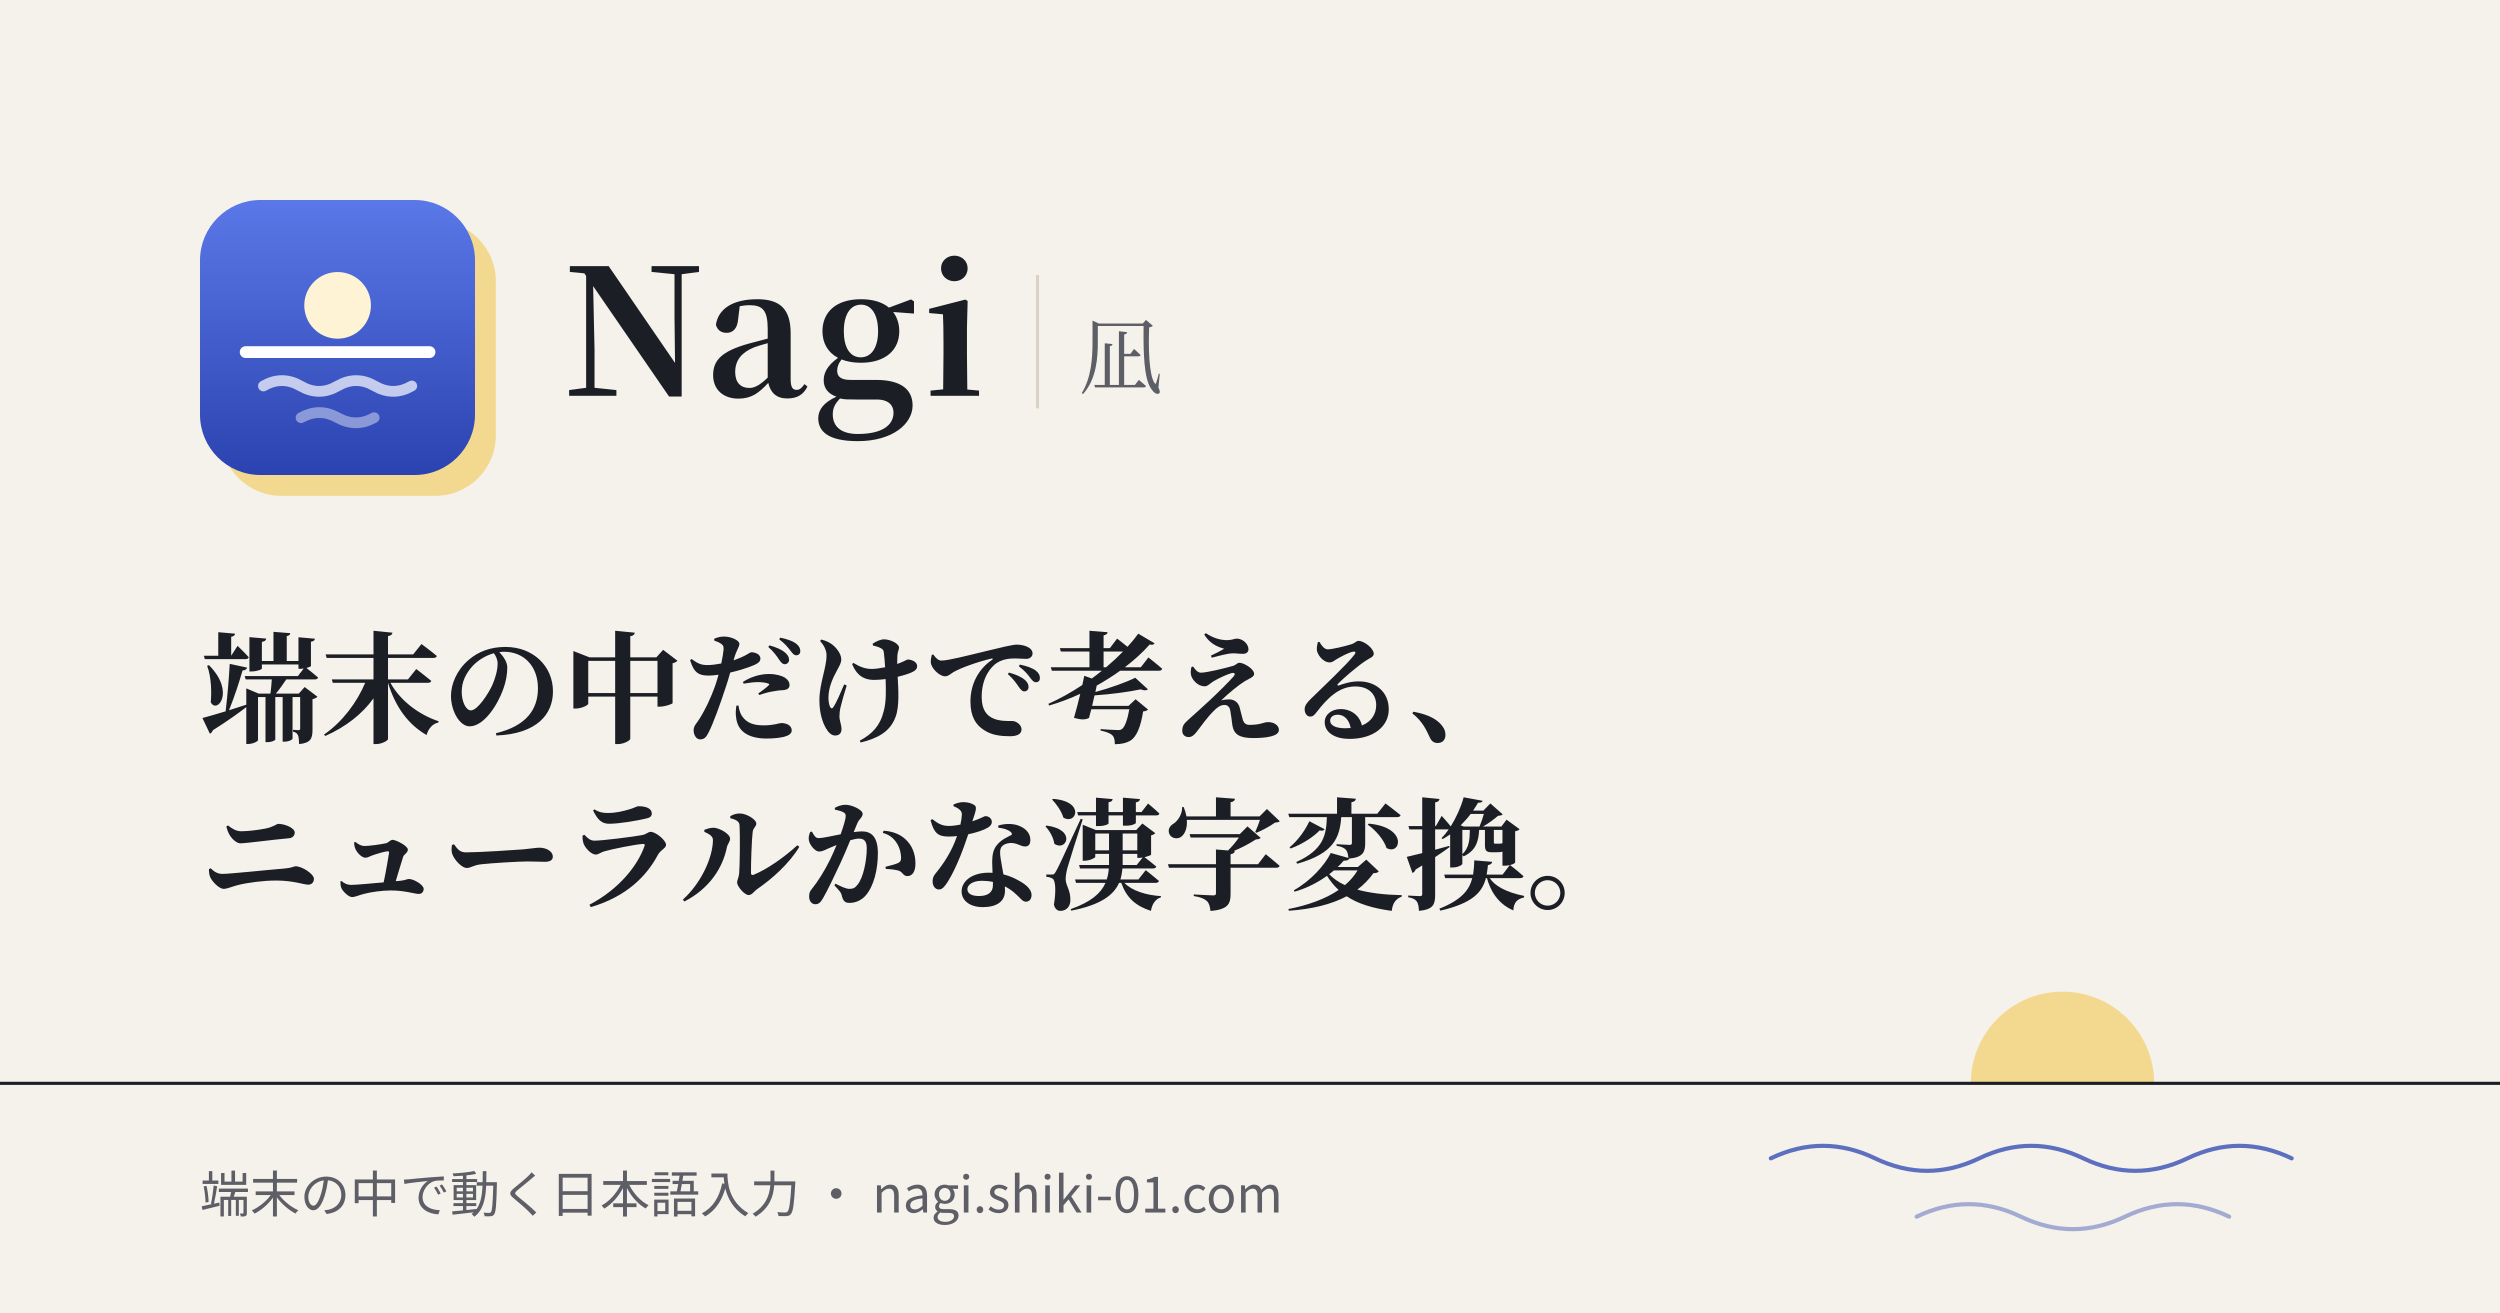
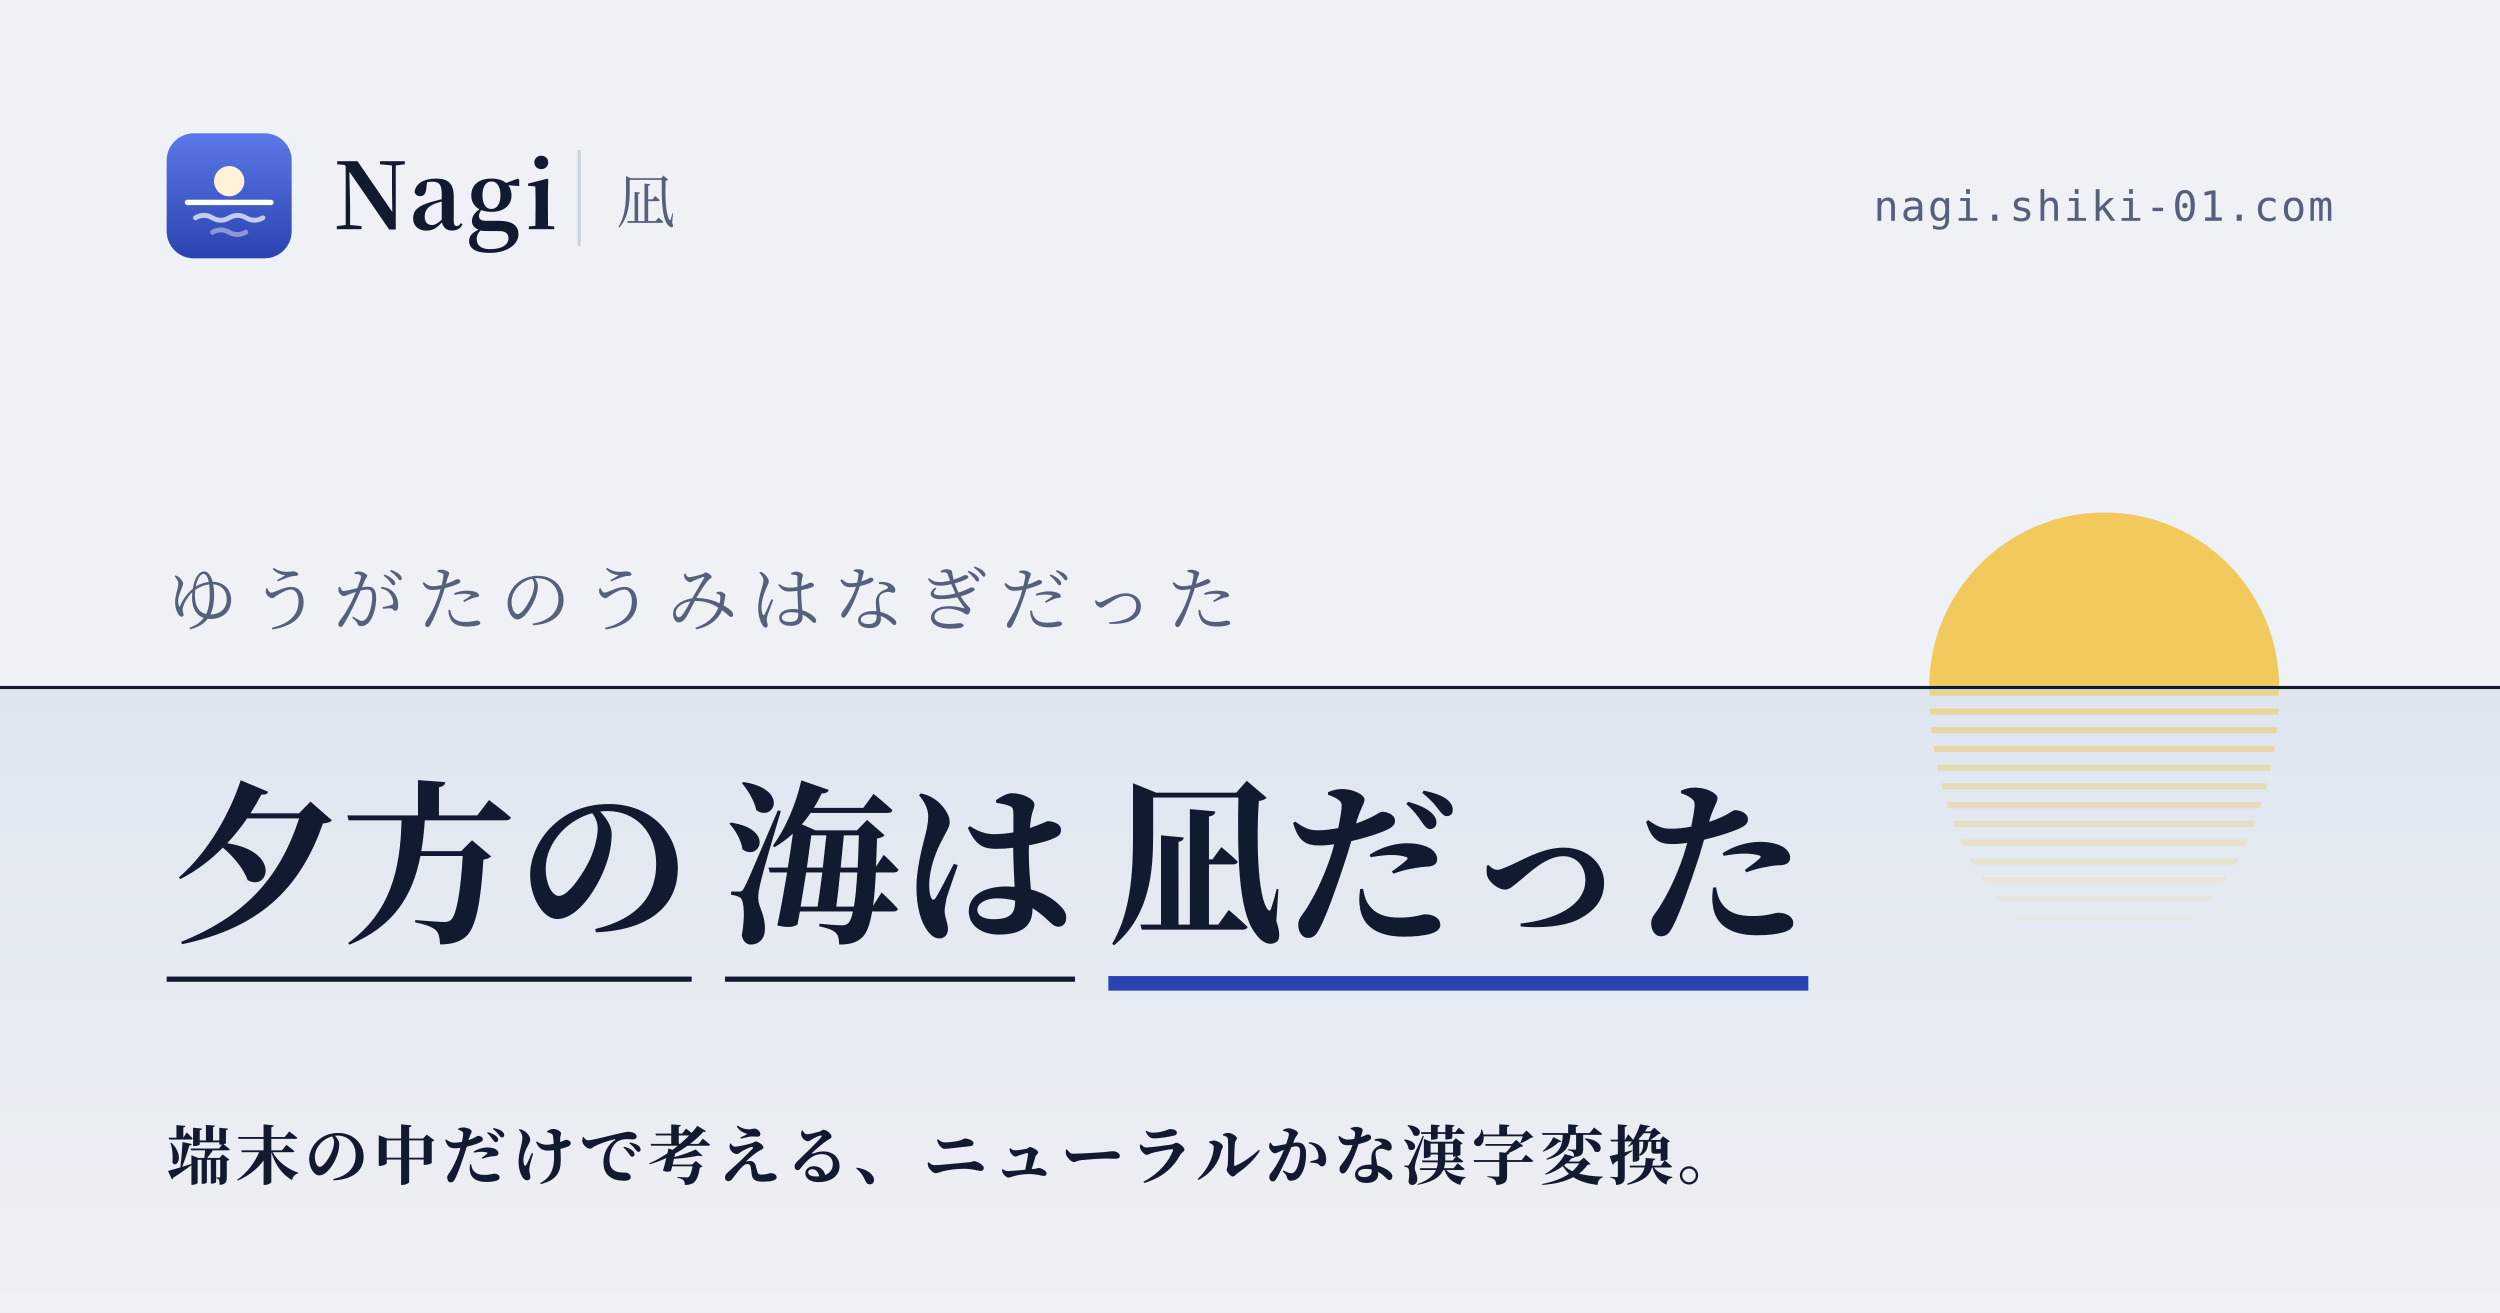
<svg xmlns="http://www.w3.org/2000/svg" viewBox="0 0 1200 630" width="1200" height="630">
  <defs>
    <linearGradient id="g" x1="0" y1="0" x2="0" y2="1">
      <stop offset="0" stop-color="#5b78e8" />
      <stop offset="1" stop-color="#2b43b0" />
    </linearGradient>
+     <linearGradient id="w" x1="0" y1="0" x2="0" y2="1">
+       <stop offset="0" stop-color="#dfe6f0" />
+       <stop offset="1" stop-color="#eef1f5" />
+     </linearGradient>
+     <clipPath id="r">
+       <ellipse cx="1010" cy="330" rx="84" ry="128" />
+     </clipPath>
  </defs>
-   <rect width="1200" height="630" fill="#f5f2eb" />
-   <g transform="translate(96 96)">
-     <rect x="10" y="10" width="132" height="132" rx="29" fill="#f3d98f" />
-     <rect width="132" height="132" rx="29" fill="url(#g)" />
-     <g transform="scale(.129)">
+   <rect width="1200" height="630" fill="#eef1f5" />
+   <rect y="330" width="1200" height="300" fill="url(#w)" />
+   <path d="M926 330a84 84 0 0 1 168 0z" fill="#f1c95d" />
+   <g fill="#f1c95d" clip-path="url(#r)">
+     <rect x="926" y="331" width="168" height="3" opacity="0.62" />
+     <rect x="926" y="340" width="168" height="3" opacity="0.57" />
+     <rect x="926" y="349" width="168" height="3" opacity="0.53" />
+     <rect x="926" y="358" width="168" height="3" opacity="0.48" />
+     <rect x="926" y="367" width="168" height="3" opacity="0.44" />
+     <rect x="926" y="376" width="168" height="3" opacity="0.40" />
+     <rect x="926" y="385" width="168" height="3" opacity="0.35" />
+     <rect x="926" y="394" width="168" height="3" opacity="0.30" />
+     <rect x="926" y="403" width="168" height="3" opacity="0.26" />
+     <rect x="926" y="412" width="168" height="3" opacity="0.22" />
+     <rect x="926" y="421" width="168" height="3" opacity="0.17" />
+     <rect x="926" y="430" width="168" height="3" opacity="0.12" />
+     <rect x="926" y="439" width="168" height="3" opacity="0.08" />
+   </g>
+   <path d="M0 330H1200" stroke="#121a30" stroke-width="1.5" />
+   <g transform="translate(80 64)">
+     <rect width="60" height="60" rx="13" fill="url(#g)" />
+     <g transform="scale(.0586)">
      <circle cx="512" cy="392" r="124" fill="#fff3d6" />
      <path d="M170 566H854" stroke="#ffffff" stroke-width="44" stroke-linecap="round" />
      <path d="M236 692q69-40 138 0t138 0t138 0t138 0" fill="none" stroke="#ffffff" stroke-opacity=".7" stroke-width="40" stroke-linecap="round" stroke-linejoin="round" />
      <path d="M376 810q68-38 136 0t136 0" fill="none" stroke="#ffffff" stroke-opacity=".42" stroke-width="40" stroke-linecap="round" stroke-linejoin="round" />
    </g>
  </g>
-   <text x="270" y="190" font-size="84" font-weight="600" fill="#1c1e26" font-family="'Hiragino Mincho ProN','Noto Serif CJK JP',serif" letter-spacing="3">Nagi</text>
-   <path d="M498 132V196" stroke="#d9d3c5" stroke-width="1.5" />
-   <text x="518" y="186" font-size="40" fill="#5d5e66" font-family="'Hiragino Mincho ProN','Noto Serif CJK JP',serif">凪</text>
-   <text x="96" y="352" font-size="58" font-weight="600" fill="#1c1e26" font-family="'Hiragino Mincho ProN','Noto Serif CJK JP',serif">端末の中だけで考える、</text>
-   <text x="96" y="432" font-size="58" font-weight="600" fill="#1c1e26" font-family="'Hiragino Mincho ProN','Noto Serif CJK JP',serif">ニューラルかな漢字変換。</text>
-   <circle cx="990" cy="520" r="44" fill="#f3d98f" />
-   <rect x="930" y="520" width="120" height="50" fill="#f5f2eb" />
-   <path d="M0 520H1200" stroke="#1c1e26" stroke-width="1.5" />
-   <path d="M850 556q25-12 50 0t50 0t50 0t50 0t50 0" fill="none" stroke="#2b43b0" stroke-opacity=".75" stroke-width="2" stroke-linecap="round" />
-   <path d="M920 584q25-12 50 0t50 0t50 0" fill="none" stroke="#2b43b0" stroke-opacity=".4" stroke-width="2" stroke-linecap="round" />
-   <text x="96" y="582" font-size="24" fill="#5d5e66" font-family="'Hiragino Sans','Noto Sans CJK JP',sans-serif">端末の中で動く日本語入力 ・ nagi.shiki-01.com</text>
+   <g font-family="'Noto Serif JP','Hiragino Mincho ProN','Yu Mincho','Noto Serif CJK JP',serif">
+     <text x="160" y="110" font-size="44" font-weight="600" fill="#121a30" letter-spacing="2">Nagi</text>
+     <path d="M278 72V118" stroke="#cbd3df" stroke-width="1.5" />
+     <text x="296" y="107" font-size="28" fill="#55607a">凪</text>
+     <text x="80" y="300" font-size="34" fill="#55607a" letter-spacing="6">ゆうがたのうみはなぎだった</text>
+     <text y="446" font-size="84" font-weight="600" fill="#121a30">
+       <tspan x="80">夕方の</tspan>
+       <tspan x="348">海は</tspan>
+       <tspan x="532">凪だった</tspan>
+     </text>
+     <path d="M80 470H332M348 470H516" stroke="#121a30" stroke-width="2.5" />
+     <path d="M532 472H868" stroke="#2b43b0" stroke-width="7" />
+     <text x="80" y="566" font-size="31" font-weight="600" fill="#121a30" letter-spacing="2">端末の中だけで考える、ニューラルかな漢字変換。</text>
+   </g>
+   <text x="1120" y="106" text-anchor="end" font-size="20" fill="#55607a" letter-spacing="1" font-family="ui-monospace,'SF Mono',Menlo,Consolas,'DejaVu Sans Mono',monospace">nagi.shiki-01.com</text>
</svg>
